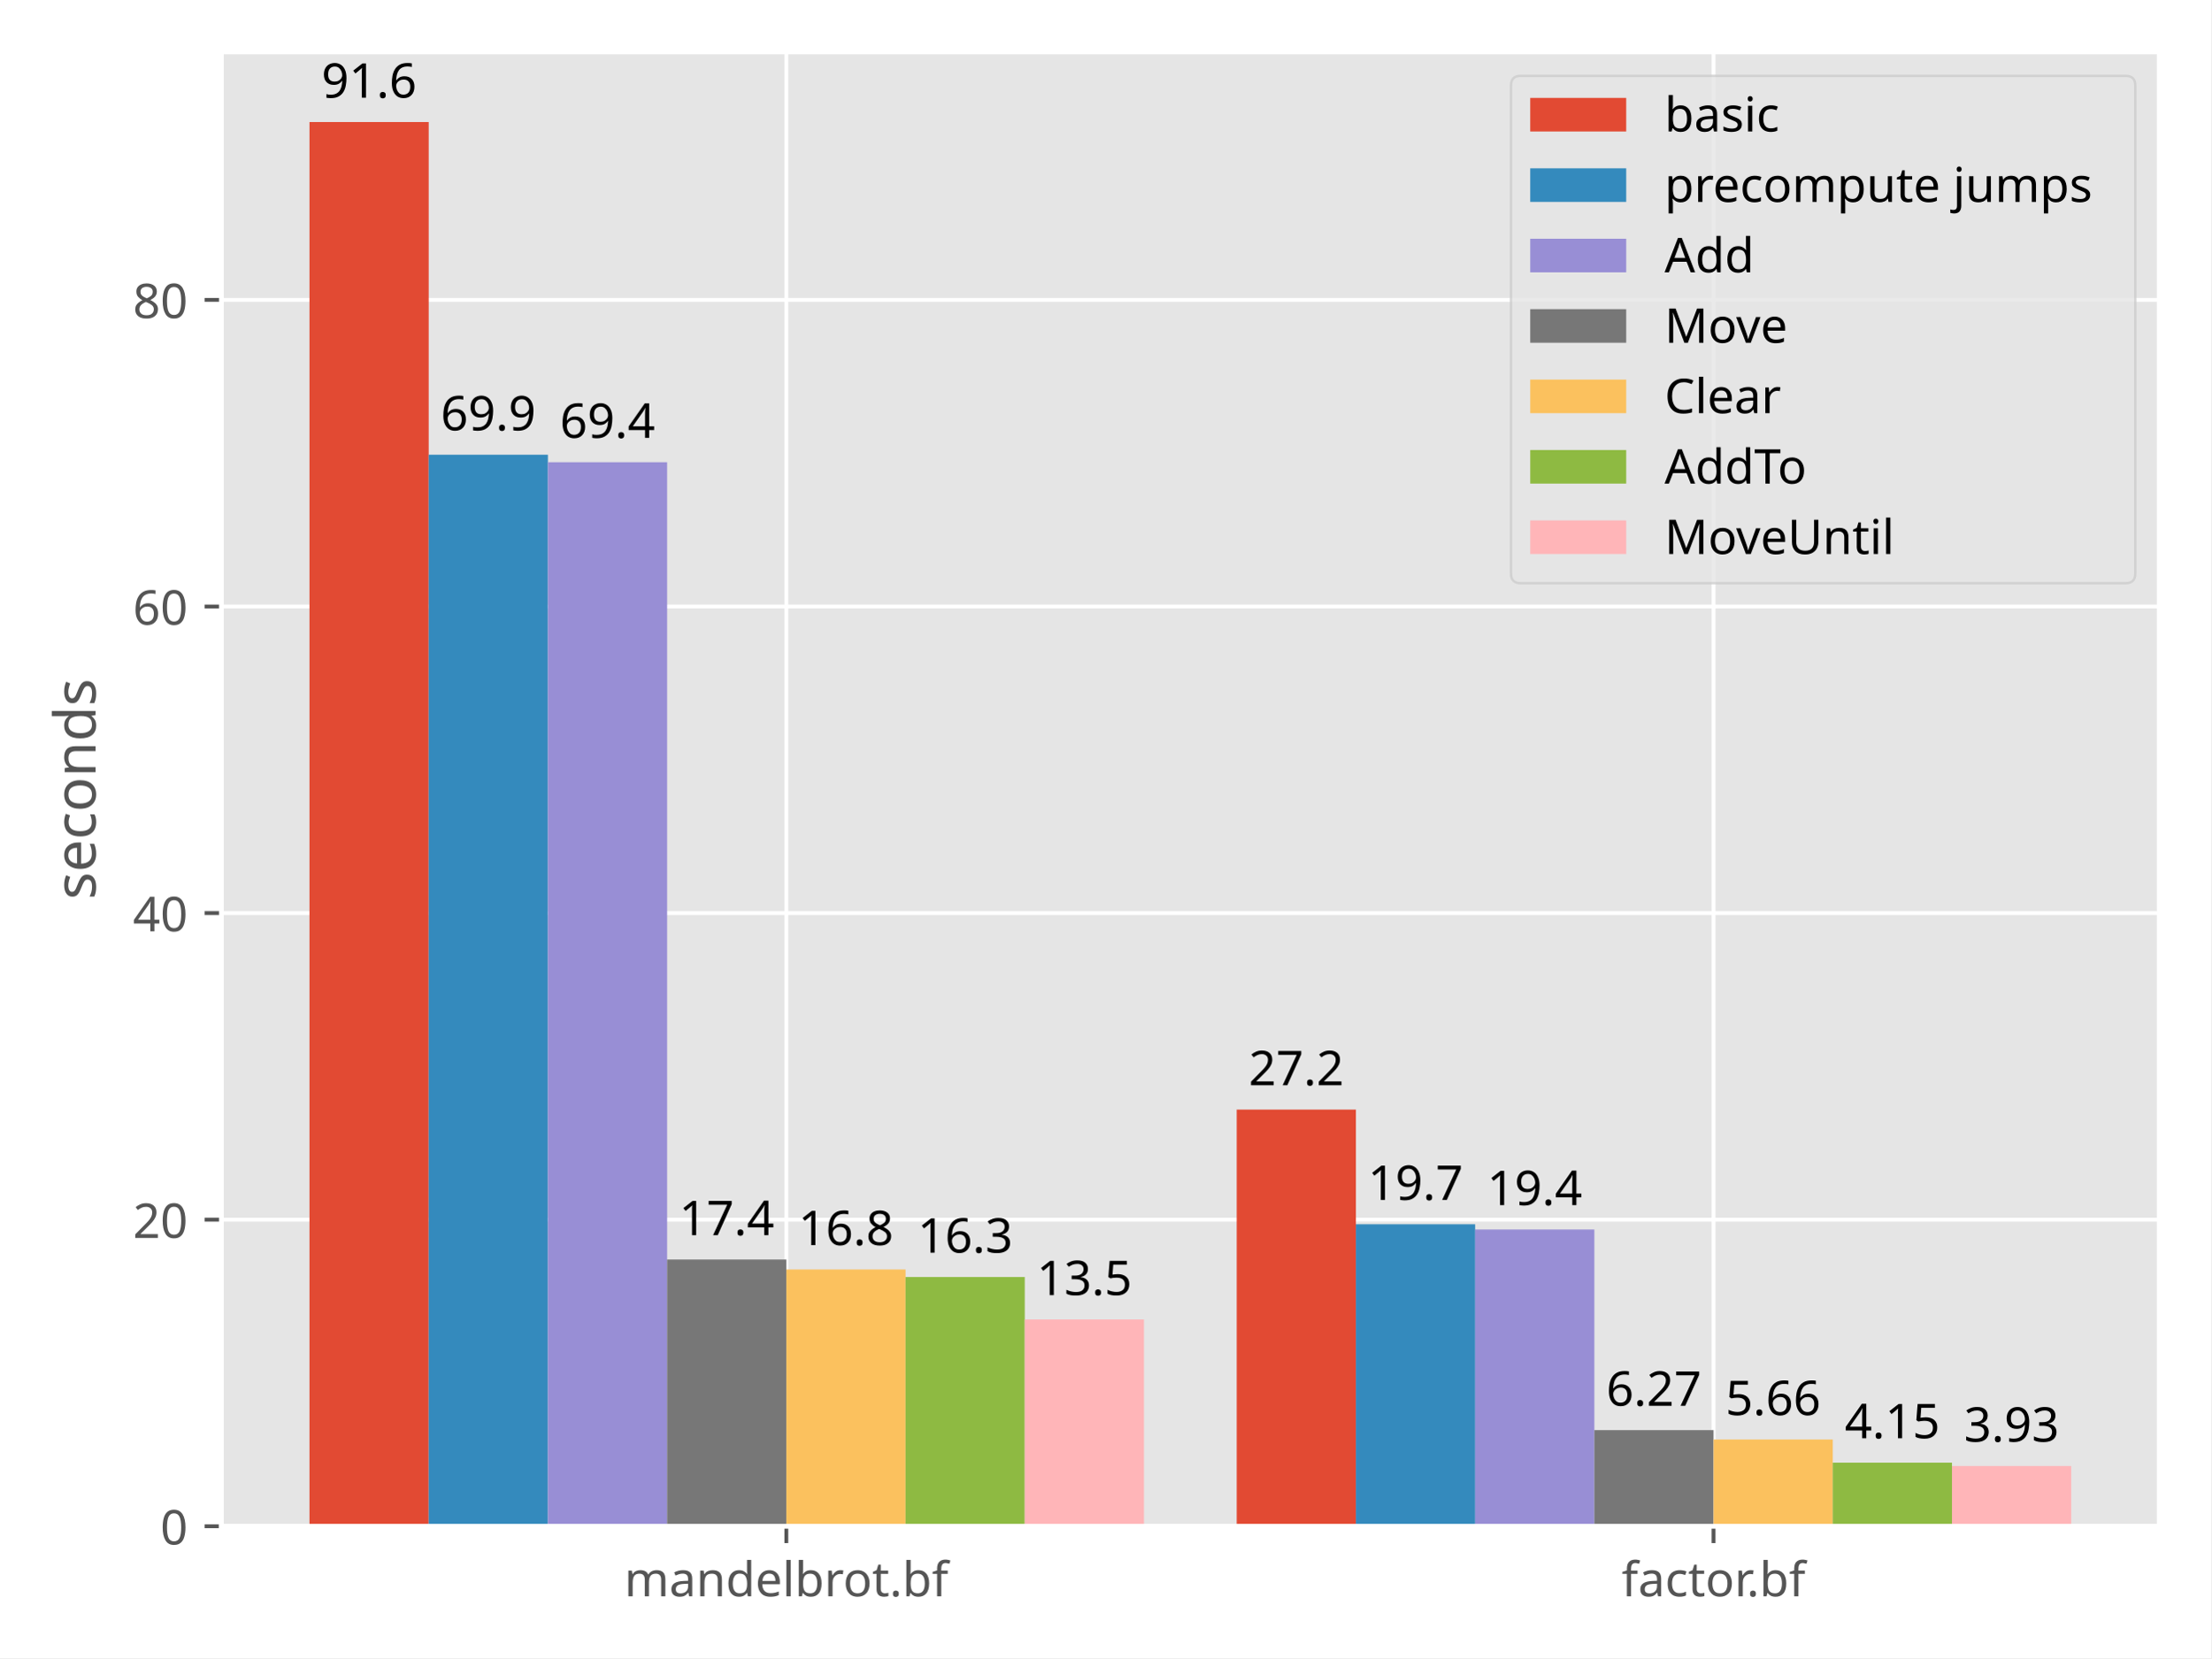
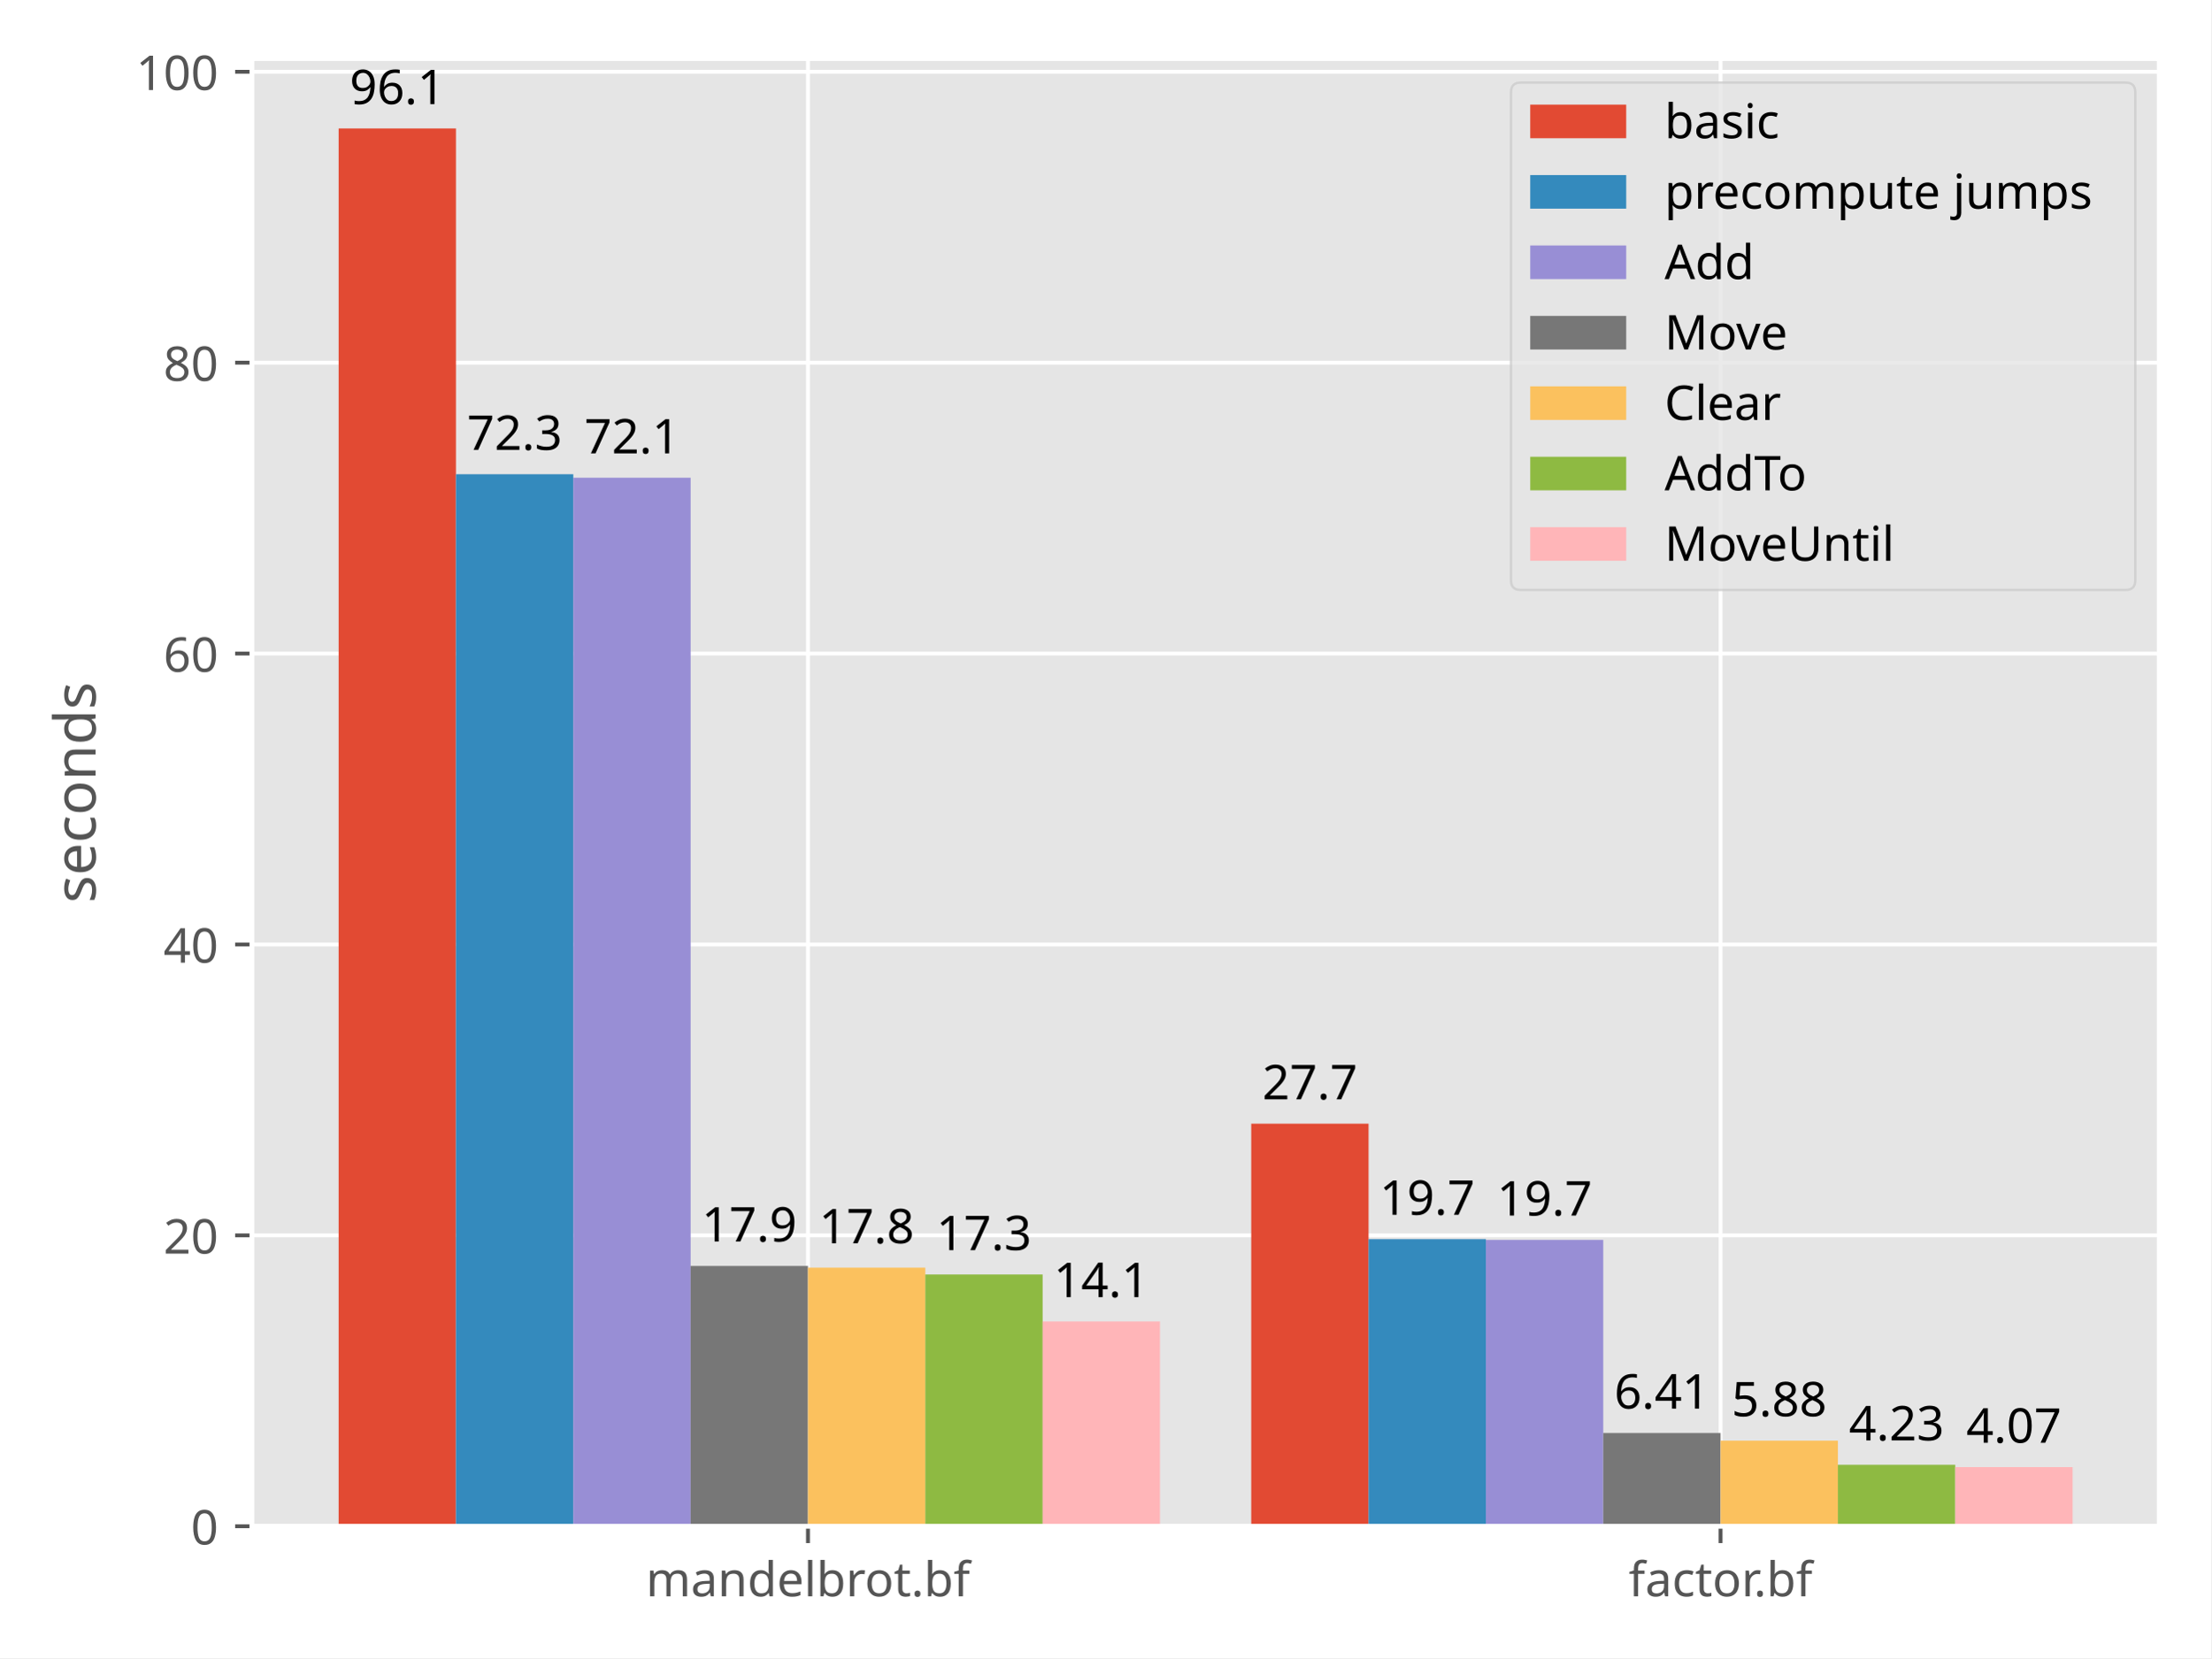
<svg xmlns="http://www.w3.org/2000/svg" xmlns:xlink="http://www.w3.org/1999/xlink" width="460.8pt" height="345.6pt" viewBox="0 0 460.8 345.6" version="1.1">
  <defs>
    <style type="text/css">*{stroke-linejoin: round; stroke-linecap: butt}</style>
  </defs>
  <g id="figure_1">
    <g id="patch_1">
      <path d="M 0 345.6  L 460.8 345.6  L 460.8 0  L 0 0  z " style="fill: #ffffff" />
    </g>
    <g id="axes_1">
      <g id="patch_2">
-         <path d="M 46.139 318.122  L 450 318.122  L 450 10.806  L 46.139 10.806  z " style="fill: #e5e5e5" />
+         <path d="M 52.501 318.122  L 450 318.122  L 450 12.213  L 52.501 12.213  z " style="fill: #e5e5e5" />
      </g>
      <g id="matplotlib.axis_1">
        <g id="xtick_1">
          <g id="line2d_1">
-             <path d="M 163.874 318.122  L 163.874 10.806  " clip-path="url(#pc139003a87)" style="fill: none; stroke: #ffffff; stroke-width: 0.8; stroke-linecap: square" />
+             <path d="M 168.382 318.122  L 168.382 12.213  " clip-path="url(#p1cd5bfd6c3)" style="fill: none; stroke: #ffffff; stroke-width: 0.8; stroke-linecap: square" />
          </g>
          <g id="line2d_2">
            <defs>
-               <path id="m13b2546118" d="M 0 0  L 0 3.5  " style="stroke: #555555; stroke-width: 0.8" />
+               <path id="m25f33bea33" d="M 0 0  L 0 3.5  " style="stroke: #555555; stroke-width: 0.8" />
            </defs>
            <g>
-               <use xlink:href="#m13b2546118" x="163.874" y="318.122" style="fill: #555555; stroke: #555555; stroke-width: 0.8" />
+               <use xlink:href="#m25f33bea33" x="168.382" y="318.122" style="fill: #555555; stroke: #555555; stroke-width: 0.8" />
            </g>
          </g>
          <g id="text_1">
-             <text style="fill: #555555; font: 10px 'Verdana'; text-anchor: middle" x="163.874" y="332.72" transform="rotate(-0, 163.8741, 332.7203)">mandelbrot.bf</text>
+             <text style="fill: #555555; font: 10px 'Verdana'; text-anchor: middle" x="168.382" y="332.72" transform="rotate(-0, 168.3818, 332.7203)">mandelbrot.bf</text>
          </g>
        </g>
        <g id="xtick_2">
          <g id="line2d_3">
-             <path d="M 357.109 318.122  L 357.109 10.806  " clip-path="url(#pc139003a87)" style="fill: none; stroke: #ffffff; stroke-width: 0.8; stroke-linecap: square" />
+             <path d="M 358.573 318.122  L 358.573 12.213  " clip-path="url(#p1cd5bfd6c3)" style="fill: none; stroke: #ffffff; stroke-width: 0.8; stroke-linecap: square" />
          </g>
          <g id="line2d_4">
            <g>
-               <use xlink:href="#m13b2546118" x="357.109" y="318.122" style="fill: #555555; stroke: #555555; stroke-width: 0.8" />
+               <use xlink:href="#m25f33bea33" x="358.573" y="318.122" style="fill: #555555; stroke: #555555; stroke-width: 0.8" />
            </g>
          </g>
          <g id="text_2">
-             <text style="fill: #555555; font: 10px 'Verdana'; text-anchor: middle" x="357.109" y="332.72" transform="rotate(-0, 357.1092, 332.7203)">factor.bf</text>
+             <text style="fill: #555555; font: 10px 'Verdana'; text-anchor: middle" x="358.573" y="332.72" transform="rotate(-0, 358.5726, 332.7203)">factor.bf</text>
          </g>
        </g>
      </g>
      <g id="matplotlib.axis_2">
        <g id="ytick_1">
          <g id="line2d_5">
-             <path d="M 46.139 318.122  L 450 318.122  " clip-path="url(#pc139003a87)" style="fill: none; stroke: #ffffff; stroke-width: 0.8; stroke-linecap: square" />
+             <path d="M 52.501 318.122  L 450 318.122  " clip-path="url(#p1cd5bfd6c3)" style="fill: none; stroke: #ffffff; stroke-width: 0.8; stroke-linecap: square" />
          </g>
          <g id="line2d_6">
            <defs>
-               <path id="m69067e9792" d="M 0 0  L -3.5 0  " style="stroke: #555555; stroke-width: 0.8" />
+               <path id="m4838dee356" d="M 0 0  L -3.5 0  " style="stroke: #555555; stroke-width: 0.8" />
            </defs>
            <g>
-               <use xlink:href="#m69067e9792" x="46.139" y="318.122" style="fill: #555555; stroke: #555555; stroke-width: 0.8" />
+               <use xlink:href="#m4838dee356" x="52.501" y="318.122" style="fill: #555555; stroke: #555555; stroke-width: 0.8" />
            </g>
          </g>
          <g id="text_3">
-             <text style="fill: #555555; font: 10px 'Verdana'; text-anchor: end" x="39.139" y="321.921" transform="rotate(-0, 39.13875, 321.9211)">0</text>
+             <text style="fill: #555555; font: 10px 'Verdana'; text-anchor: end" x="45.501" y="321.921" transform="rotate(-0, 45.50125, 321.9211)">0</text>
          </g>
        </g>
        <g id="ytick_2">
          <g id="line2d_7">
-             <path d="M 46.139 254.218  L 450 254.218  " clip-path="url(#pc139003a87)" style="fill: none; stroke: #ffffff; stroke-width: 0.8; stroke-linecap: square" />
+             <path d="M 52.501 257.489  L 450 257.489  " clip-path="url(#p1cd5bfd6c3)" style="fill: none; stroke: #ffffff; stroke-width: 0.8; stroke-linecap: square" />
          </g>
          <g id="line2d_8">
            <g>
-               <use xlink:href="#m69067e9792" x="46.139" y="254.218" style="fill: #555555; stroke: #555555; stroke-width: 0.8" />
+               <use xlink:href="#m4838dee356" x="52.501" y="257.489" style="fill: #555555; stroke: #555555; stroke-width: 0.8" />
            </g>
          </g>
          <g id="text_4">
-             <text style="fill: #555555; font: 10px 'Verdana'; text-anchor: end" x="39.139" y="258.017" transform="rotate(-0, 39.13875, 258.0168)">20</text>
+             <text style="fill: #555555; font: 10px 'Verdana'; text-anchor: end" x="45.501" y="261.288" transform="rotate(-0, 45.50125, 261.288)">20</text>
          </g>
        </g>
        <g id="ytick_3">
          <g id="line2d_9">
-             <path d="M 46.139 190.313  L 450 190.313  " clip-path="url(#pc139003a87)" style="fill: none; stroke: #ffffff; stroke-width: 0.8; stroke-linecap: square" />
+             <path d="M 52.501 196.856  L 450 196.856  " clip-path="url(#p1cd5bfd6c3)" style="fill: none; stroke: #ffffff; stroke-width: 0.8; stroke-linecap: square" />
          </g>
          <g id="line2d_10">
            <g>
-               <use xlink:href="#m69067e9792" x="46.139" y="190.313" style="fill: #555555; stroke: #555555; stroke-width: 0.8" />
+               <use xlink:href="#m4838dee356" x="52.501" y="196.856" style="fill: #555555; stroke: #555555; stroke-width: 0.8" />
            </g>
          </g>
          <g id="text_5">
-             <text style="fill: #555555; font: 10px 'Verdana'; text-anchor: end" x="39.139" y="194.113" transform="rotate(-0, 39.13875, 194.1125)">40</text>
+             <text style="fill: #555555; font: 10px 'Verdana'; text-anchor: end" x="45.501" y="200.655" transform="rotate(-0, 45.50125, 200.6548)">40</text>
          </g>
        </g>
        <g id="ytick_4">
          <g id="line2d_11">
-             <path d="M 46.139 126.409  L 450 126.409  " clip-path="url(#pc139003a87)" style="fill: none; stroke: #ffffff; stroke-width: 0.8; stroke-linecap: square" />
+             <path d="M 52.501 136.222  L 450 136.222  " clip-path="url(#p1cd5bfd6c3)" style="fill: none; stroke: #ffffff; stroke-width: 0.8; stroke-linecap: square" />
          </g>
          <g id="line2d_12">
            <g>
-               <use xlink:href="#m69067e9792" x="46.139" y="126.409" style="fill: #555555; stroke: #555555; stroke-width: 0.8" />
+               <use xlink:href="#m4838dee356" x="52.501" y="136.222" style="fill: #555555; stroke: #555555; stroke-width: 0.8" />
            </g>
          </g>
          <g id="text_6">
-             <text style="fill: #555555; font: 10px 'Verdana'; text-anchor: end" x="39.139" y="130.208" transform="rotate(-0, 39.13875, 130.2082)">60</text>
+             <text style="fill: #555555; font: 10px 'Verdana'; text-anchor: end" x="45.501" y="140.022" transform="rotate(-0, 45.50125, 140.0217)">60</text>
          </g>
        </g>
        <g id="ytick_5">
          <g id="line2d_13">
-             <path d="M 46.139 62.505  L 450 62.505  " clip-path="url(#pc139003a87)" style="fill: none; stroke: #ffffff; stroke-width: 0.8; stroke-linecap: square" />
+             <path d="M 52.501 75.589  L 450 75.589  " clip-path="url(#p1cd5bfd6c3)" style="fill: none; stroke: #ffffff; stroke-width: 0.8; stroke-linecap: square" />
          </g>
          <g id="line2d_14">
            <g>
-               <use xlink:href="#m69067e9792" x="46.139" y="62.505" style="fill: #555555; stroke: #555555; stroke-width: 0.8" />
+               <use xlink:href="#m4838dee356" x="52.501" y="75.589" style="fill: #555555; stroke: #555555; stroke-width: 0.8" />
            </g>
          </g>
          <g id="text_7">
-             <text style="fill: #555555; font: 10px 'Verdana'; text-anchor: end" x="39.139" y="66.304" transform="rotate(-0, 39.13875, 66.30392)">80</text>
-           </g>
-         </g>
-         <g id="text_8">
-           <text style="fill: #555555; font: 12px 'Verdana'; text-anchor: middle" x="19.918" y="164.464" transform="rotate(-90, 19.91812, 164.464)">seconds</text>
+             <text style="fill: #555555; font: 10px 'Verdana'; text-anchor: end" x="45.501" y="79.389" transform="rotate(-0, 45.50125, 79.38852)">80</text>
+           </g>
+         </g>
+         <g id="ytick_6">
+           <g id="line2d_15">
+             <path d="M 52.501 14.956  L 450 14.956  " clip-path="url(#p1cd5bfd6c3)" style="fill: none; stroke: #ffffff; stroke-width: 0.8; stroke-linecap: square" />
+           </g>
+           <g id="line2d_16">
+             <g>
+               <use xlink:href="#m4838dee356" x="52.501" y="14.956" style="fill: #555555; stroke: #555555; stroke-width: 0.8" />
+             </g>
+           </g>
+           <g id="text_8">
+             <text style="fill: #555555; font: 10px 'Verdana'; text-anchor: end" x="45.501" y="18.755" transform="rotate(-0, 45.50125, 18.75537)">100</text>
+           </g>
+         </g>
+         <g id="text_9">
+           <text style="fill: #555555; font: 12px 'Verdana'; text-anchor: middle" x="19.918" y="165.167" transform="rotate(-90, 19.91812, 165.1672)">seconds</text>
        </g>
      </g>
      <g id="patch_3">
-         <path d="M 64.496 318.122  L 89.341 318.122  L 89.341 25.44  L 64.496 25.44  z " clip-path="url(#pc139003a87)" style="fill: #e24a33" />
+         <path d="M 70.569 318.122  L 95.022 318.122  L 95.022 26.78  L 70.569 26.78  z " clip-path="url(#p1cd5bfd6c3)" style="fill: #e24a33" />
      </g>
      <g id="patch_4">
-         <path d="M 257.731 318.122  L 282.576 318.122  L 282.576 231.276  L 257.731 231.276  z " clip-path="url(#pc139003a87)" style="fill: #e24a33" />
+         <path d="M 260.76 318.122  L 285.213 318.122  L 285.213 234.206  L 260.76 234.206  z " clip-path="url(#p1cd5bfd6c3)" style="fill: #e24a33" />
      </g>
      <g id="patch_5">
-         <path d="M 89.341 318.122  L 114.185 318.122  L 114.185 94.776  L 89.341 94.776  z " clip-path="url(#pc139003a87)" style="fill: #348abd" />
+         <path d="M 95.022 318.122  L 119.476 318.122  L 119.476 98.842  L 95.022 98.842  z " clip-path="url(#p1cd5bfd6c3)" style="fill: #348abd" />
      </g>
      <g id="patch_6">
-         <path d="M 282.576 318.122  L 307.42 318.122  L 307.42 255.176  L 282.576 255.176  z " clip-path="url(#pc139003a87)" style="fill: #348abd" />
+         <path d="M 285.213 318.122  L 309.666 318.122  L 309.666 258.277  L 285.213 258.277  z " clip-path="url(#p1cd5bfd6c3)" style="fill: #348abd" />
      </g>
      <g id="patch_7">
-         <path d="M 114.185 318.122  L 139.03 318.122  L 139.03 96.342  L 114.185 96.342  z " clip-path="url(#pc139003a87)" style="fill: #988ed5" />
+         <path d="M 119.476 318.122  L 143.929 318.122  L 143.929 99.57  L 119.476 99.57  z " clip-path="url(#p1cd5bfd6c3)" style="fill: #988ed5" />
      </g>
      <g id="patch_8">
-         <path d="M 307.42 318.122  L 332.265 318.122  L 332.265 256.263  L 307.42 256.263  z " clip-path="url(#pc139003a87)" style="fill: #988ed5" />
+         <path d="M 309.666 318.122  L 334.119 318.122  L 334.119 258.435  L 309.666 258.435  z " clip-path="url(#p1cd5bfd6c3)" style="fill: #988ed5" />
      </g>
      <g id="patch_9">
-         <path d="M 139.03 318.122  L 163.874 318.122  L 163.874 262.525  L 139.03 262.525  z " clip-path="url(#pc139003a87)" style="fill: #777777" />
+         <path d="M 143.929 318.122  L 168.382 318.122  L 168.382 263.855  L 143.929 263.855  z " clip-path="url(#p1cd5bfd6c3)" style="fill: #777777" />
      </g>
      <g id="patch_10">
-         <path d="M 332.265 318.122  L 357.109 318.122  L 357.109 298.081  L 332.265 298.081  z " clip-path="url(#pc139003a87)" style="fill: #777777" />
+         <path d="M 334.119 318.122  L 358.573 318.122  L 358.573 298.68  L 334.119 298.68  z " clip-path="url(#p1cd5bfd6c3)" style="fill: #777777" />
      </g>
      <g id="patch_11">
-         <path d="M 163.874 318.122  L 188.719 318.122  L 188.719 264.602  L 163.874 264.602  z " clip-path="url(#pc139003a87)" style="fill: #fbc15e" />
+         <path d="M 168.382 318.122  L 192.835 318.122  L 192.835 264.219  L 168.382 264.219  z " clip-path="url(#p1cd5bfd6c3)" style="fill: #fbc15e" />
      </g>
      <g id="patch_12">
-         <path d="M 357.109 318.122  L 381.954 318.122  L 381.954 300.037  L 357.109 300.037  z " clip-path="url(#pc139003a87)" style="fill: #fbc15e" />
+         <path d="M 358.573 318.122  L 383.026 318.122  L 383.026 300.281  L 358.573 300.281  z " clip-path="url(#p1cd5bfd6c3)" style="fill: #fbc15e" />
      </g>
      <g id="patch_13">
-         <path d="M 188.719 318.122  L 213.563 318.122  L 213.563 266.168  L 188.719 266.168  z " clip-path="url(#pc139003a87)" style="fill: #8eba42" />
+         <path d="M 192.835 318.122  L 217.288 318.122  L 217.288 265.644  L 192.835 265.644  z " clip-path="url(#p1cd5bfd6c3)" style="fill: #8eba42" />
      </g>
      <g id="patch_14">
-         <path d="M 381.954 318.122  L 406.798 318.122  L 406.798 304.862  L 381.954 304.862  z " clip-path="url(#pc139003a87)" style="fill: #8eba42" />
+         <path d="M 383.026 318.122  L 407.479 318.122  L 407.479 305.307  L 383.026 305.307  z " clip-path="url(#p1cd5bfd6c3)" style="fill: #8eba42" />
      </g>
      <g id="patch_15">
-         <path d="M 213.563 318.122  L 238.408 318.122  L 238.408 275.018  L 213.563 275.018  z " clip-path="url(#pc139003a87)" style="fill: #ffb5b8" />
+         <path d="M 217.288 318.122  L 241.741 318.122  L 241.741 275.436  L 217.288 275.436  z " clip-path="url(#p1cd5bfd6c3)" style="fill: #ffb5b8" />
      </g>
      <g id="patch_16">
-         <path d="M 406.798 318.122  L 431.643 318.122  L 431.643 305.571  L 406.798 305.571  z " clip-path="url(#pc139003a87)" style="fill: #ffb5b8" />
+         <path d="M 407.479 318.122  L 431.932 318.122  L 431.932 305.789  L 407.479 305.789  z " clip-path="url(#p1cd5bfd6c3)" style="fill: #ffb5b8" />
      </g>
      <g id="patch_17">
-         <path d="M 46.139 318.122  L 46.139 10.806  " style="fill: none; stroke: #ffffff; stroke-linejoin: miter; stroke-linecap: square" />
+         <path d="M 52.501 318.122  L 52.501 12.213  " style="fill: none; stroke: #ffffff; stroke-linejoin: miter; stroke-linecap: square" />
      </g>
      <g id="patch_18">
-         <path d="M 450 318.122  L 450 10.806  " style="fill: none; stroke: #ffffff; stroke-linejoin: miter; stroke-linecap: square" />
+         <path d="M 450 318.122  L 450 12.213  " style="fill: none; stroke: #ffffff; stroke-linejoin: miter; stroke-linecap: square" />
      </g>
      <g id="patch_19">
-         <path d="M 46.139 318.122  L 450 318.122  " style="fill: none; stroke: #ffffff; stroke-linejoin: miter; stroke-linecap: square" />
+         <path d="M 52.501 318.122  L 450 318.122  " style="fill: none; stroke: #ffffff; stroke-linejoin: miter; stroke-linecap: square" />
      </g>
      <g id="patch_20">
-         <path d="M 46.139 10.806  L 450 10.806  " style="fill: none; stroke: #ffffff; stroke-linejoin: miter; stroke-linecap: square" />
-       </g>
-       <g id="text_9">
-         <text style="font: 10px 'Verdana'; text-anchor: middle" x="76.918" y="20.361" transform="rotate(-0, 76.91833, 20.36052)">91.6</text>
+         <path d="M 52.501 12.213  L 450 12.213  " style="fill: none; stroke: #ffffff; stroke-linejoin: miter; stroke-linecap: square" />
      </g>
      <g id="text_10">
-         <text style="font: 10px 'Verdana'; text-anchor: middle" x="270.153" y="226.196" transform="rotate(-0, 270.1534, 226.1963)">27.2</text>
+         <text style="font: 10px 'Verdana'; text-anchor: middle" x="82.796" y="21.7" transform="rotate(-0, 82.79593, 21.69993)">96.1</text>
      </g>
      <g id="text_11">
-         <text style="font: 10px 'Verdana'; text-anchor: middle" x="101.763" y="89.697" transform="rotate(-0, 101.7628, 89.69668)">69.9</text>
+         <text style="font: 10px 'Verdana'; text-anchor: middle" x="272.987" y="229.126" transform="rotate(-0, 272.9867, 229.1259)">27.7</text>
      </g>
      <g id="text_12">
-         <text style="font: 10px 'Verdana'; text-anchor: middle" x="294.998" y="250.096" transform="rotate(-0, 294.9979, 250.0965)">19.7</text>
+         <text style="font: 10px 'Verdana'; text-anchor: middle" x="107.249" y="93.762" transform="rotate(-0, 107.249, 93.76242)">72.3</text>
      </g>
      <g id="text_13">
-         <text style="font: 10px 'Verdana'; text-anchor: middle" x="126.607" y="91.262" transform="rotate(-0, 126.6073, 91.26233)">69.4</text>
+         <text style="font: 10px 'Verdana'; text-anchor: middle" x="297.44" y="253.197" transform="rotate(-0, 297.4398, 253.1973)">19.7</text>
      </g>
      <g id="text_14">
-         <text style="font: 10px 'Verdana'; text-anchor: middle" x="319.842" y="251.183" transform="rotate(-0, 319.8424, 251.1828)">19.4</text>
+         <text style="font: 10px 'Verdana'; text-anchor: middle" x="131.702" y="94.49" transform="rotate(-0, 131.7021, 94.49002)">72.1</text>
      </g>
      <g id="text_15">
-         <text style="font: 10px 'Verdana'; text-anchor: middle" x="151.452" y="257.445" transform="rotate(-0, 151.4519, 257.4455)">17.4</text>
+         <text style="font: 10px 'Verdana'; text-anchor: middle" x="321.893" y="253.355" transform="rotate(-0, 321.8929, 253.3549)">19.7</text>
      </g>
      <g id="text_16">
-         <text style="font: 10px 'Verdana'; text-anchor: middle" x="344.687" y="293.002" transform="rotate(-0, 344.6869, 293.0018)">6.27</text>
+         <text style="font: 10px 'Verdana'; text-anchor: middle" x="156.155" y="258.776" transform="rotate(-0, 156.1552, 258.7755)">17.9</text>
      </g>
      <g id="text_17">
-         <text style="font: 10px 'Verdana'; text-anchor: middle" x="176.296" y="259.522" transform="rotate(-0, 176.2964, 259.5223)">16.8</text>
+         <text style="font: 10px 'Verdana'; text-anchor: middle" x="346.346" y="293.6" transform="rotate(-0, 346.346, 293.6002)">6.41</text>
      </g>
      <g id="text_18">
-         <text style="font: 10px 'Verdana'; text-anchor: middle" x="369.531" y="294.957" transform="rotate(-0, 369.5314, 294.9573)">5.66</text>
+         <text style="font: 10px 'Verdana'; text-anchor: middle" x="180.608" y="259.139" transform="rotate(-0, 180.6083, 259.1393)">17.8</text>
      </g>
      <g id="text_19">
-         <text style="font: 10px 'Verdana'; text-anchor: middle" x="201.141" y="261.088" transform="rotate(-0, 201.1409, 261.088)">16.3</text>
+         <text style="font: 10px 'Verdana'; text-anchor: middle" x="370.799" y="295.201" transform="rotate(-0, 370.7991, 295.2009)">5.88</text>
      </g>
      <g id="text_20">
-         <text style="font: 10px 'Verdana'; text-anchor: middle" x="394.376" y="299.782" transform="rotate(-0, 394.3759, 299.782)">4.15</text>
+         <text style="font: 10px 'Verdana'; text-anchor: middle" x="205.061" y="260.564" transform="rotate(-0, 205.0614, 260.5642)">17.3</text>
      </g>
      <g id="text_21">
-         <text style="font: 10px 'Verdana'; text-anchor: middle" x="225.985" y="269.939" transform="rotate(-0, 225.9854, 269.9387)">13.5</text>
+         <text style="font: 10px 'Verdana'; text-anchor: middle" x="395.252" y="300.227" transform="rotate(-0, 395.2522, 300.2274)">4.23</text>
      </g>
      <g id="text_22">
-         <text style="font: 10px 'Verdana'; text-anchor: middle" x="419.22" y="300.491" transform="rotate(-0, 419.2204, 300.4914)">3.93</text>
+         <text style="font: 10px 'Verdana'; text-anchor: middle" x="229.515" y="270.356" transform="rotate(-0, 229.5145, 270.3565)">14.1</text>
+       </g>
+       <g id="text_23">
+         <text style="font: 10px 'Verdana'; text-anchor: middle" x="419.705" y="300.709" transform="rotate(-0, 419.7053, 300.7094)">4.07</text>
      </g>
      <g id="legend_1">
        <g id="patch_21">
-           <path d="M 316.903 121.553  L 443 121.553  Q 445 121.553 445 119.553  L 445 17.806  Q 445 15.806 443 15.806  L 316.903 15.806  Q 314.903 15.806 314.903 17.806  L 314.903 119.553  Q 314.903 121.553 316.903 121.553  z " style="fill: #e5e5e5; opacity: 0.8; stroke: #cccccc; stroke-width: 0.5; stroke-linejoin: miter" />
+           <path d="M 316.903 122.959  L 443 122.959  Q 445 122.959 445 120.959  L 445 19.213  Q 445 17.213 443 17.213  L 316.903 17.213  Q 314.903 17.213 314.903 19.213  L 314.903 120.959  Q 314.903 122.959 316.903 122.959  z " style="fill: #e5e5e5; opacity: 0.8; stroke: #cccccc; stroke-width: 0.5; stroke-linejoin: miter" />
        </g>
        <g id="patch_22">
-           <path d="M 318.903 27.405  L 338.903 27.405  L 338.903 20.405  L 318.903 20.405  z " style="fill: #e24a33" />
-         </g>
-         <g id="text_23">
-           <text style="font: 10px 'Verdana'; text-anchor: start" x="346.903" y="27.405" transform="rotate(-0, 346.9031, 27.40456)">basic</text>
+           <path d="M 318.903 28.811  L 338.903 28.811  L 338.903 21.811  L 318.903 21.811  z " style="fill: #e24a33" />
+         </g>
+         <g id="text_24">
+           <text style="font: 10px 'Verdana'; text-anchor: start" x="346.903" y="28.811" transform="rotate(-0, 346.9031, 28.81094)">basic</text>
        </g>
        <g id="patch_23">
-           <path d="M 318.903 42.083  L 338.903 42.083  L 338.903 35.083  L 318.903 35.083  z " style="fill: #348abd" />
-         </g>
-         <g id="text_24">
-           <text style="font: 10px 'Verdana'; text-anchor: start" x="346.903" y="42.083" transform="rotate(-0, 346.9031, 42.08269)">precompute jumps</text>
+           <path d="M 318.903 43.489  L 338.903 43.489  L 338.903 36.489  L 318.903 36.489  z " style="fill: #348abd" />
+         </g>
+         <g id="text_25">
+           <text style="font: 10px 'Verdana'; text-anchor: start" x="346.903" y="43.489" transform="rotate(-0, 346.9031, 43.48907)">precompute jumps</text>
        </g>
        <g id="patch_24">
-           <path d="M 318.903 56.761  L 338.903 56.761  L 338.903 49.761  L 318.903 49.761  z " style="fill: #988ed5" />
-         </g>
-         <g id="text_25">
-           <text style="font: 10px 'Verdana'; text-anchor: start" x="346.903" y="56.761" transform="rotate(-0, 346.9031, 56.76081)">Add</text>
+           <path d="M 318.903 58.167  L 338.903 58.167  L 338.903 51.167  L 318.903 51.167  z " style="fill: #988ed5" />
+         </g>
+         <g id="text_26">
+           <text style="font: 10px 'Verdana'; text-anchor: start" x="346.903" y="58.167" transform="rotate(-0, 346.9031, 58.16719)">Add</text>
        </g>
        <g id="patch_25">
-           <path d="M 318.903 71.439  L 338.903 71.439  L 338.903 64.439  L 318.903 64.439  z " style="fill: #777777" />
-         </g>
-         <g id="text_26">
-           <text style="font: 10px 'Verdana'; text-anchor: start" x="346.903" y="71.439" transform="rotate(-0, 346.9031, 71.43894)">Move</text>
+           <path d="M 318.903 72.845  L 338.903 72.845  L 338.903 65.845  L 318.903 65.845  z " style="fill: #777777" />
+         </g>
+         <g id="text_27">
+           <text style="font: 10px 'Verdana'; text-anchor: start" x="346.903" y="72.845" transform="rotate(-0, 346.9031, 72.84532)">Move</text>
        </g>
        <g id="patch_26">
-           <path d="M 318.903 86.117  L 338.903 86.117  L 338.903 79.117  L 318.903 79.117  z " style="fill: #fbc15e" />
-         </g>
-         <g id="text_27">
-           <text style="font: 10px 'Verdana'; text-anchor: start" x="346.903" y="86.117" transform="rotate(-0, 346.9031, 86.11706)">Clear</text>
+           <path d="M 318.903 87.523  L 338.903 87.523  L 338.903 80.523  L 318.903 80.523  z " style="fill: #fbc15e" />
+         </g>
+         <g id="text_28">
+           <text style="font: 10px 'Verdana'; text-anchor: start" x="346.903" y="87.523" transform="rotate(-0, 346.9031, 87.52344)">Clear</text>
        </g>
        <g id="patch_27">
-           <path d="M 318.903 100.795  L 338.903 100.795  L 338.903 93.795  L 318.903 93.795  z " style="fill: #8eba42" />
-         </g>
-         <g id="text_28">
-           <text style="font: 10px 'Verdana'; text-anchor: start" x="346.903" y="100.795" transform="rotate(-0, 346.9031, 100.7952)">AddTo</text>
+           <path d="M 318.903 102.202  L 338.903 102.202  L 338.903 95.202  L 318.903 95.202  z " style="fill: #8eba42" />
+         </g>
+         <g id="text_29">
+           <text style="font: 10px 'Verdana'; text-anchor: start" x="346.903" y="102.202" transform="rotate(-0, 346.9031, 102.2016)">AddTo</text>
        </g>
        <g id="patch_28">
-           <path d="M 318.903 115.473  L 338.903 115.473  L 338.903 108.473  L 318.903 108.473  z " style="fill: #ffb5b8" />
-         </g>
-         <g id="text_29">
-           <text style="font: 10px 'Verdana'; text-anchor: start" x="346.903" y="115.473" transform="rotate(-0, 346.9031, 115.4733)">MoveUntil</text>
+           <path d="M 318.903 116.88  L 338.903 116.88  L 338.903 109.88  L 318.903 109.88  z " style="fill: #ffb5b8" />
+         </g>
+         <g id="text_30">
+           <text style="font: 10px 'Verdana'; text-anchor: start" x="346.903" y="116.88" transform="rotate(-0, 346.9031, 116.8797)">MoveUntil</text>
        </g>
      </g>
    </g>
  </g>
  <defs>
-     <clipPath id="pc139003a87">
-       <rect x="46.139" y="10.806" width="403.861" height="307.316" />
+     <clipPath id="p1cd5bfd6c3">
+       <rect x="52.501" y="12.213" width="397.499" height="305.909" />
    </clipPath>
  </defs>
</svg>
